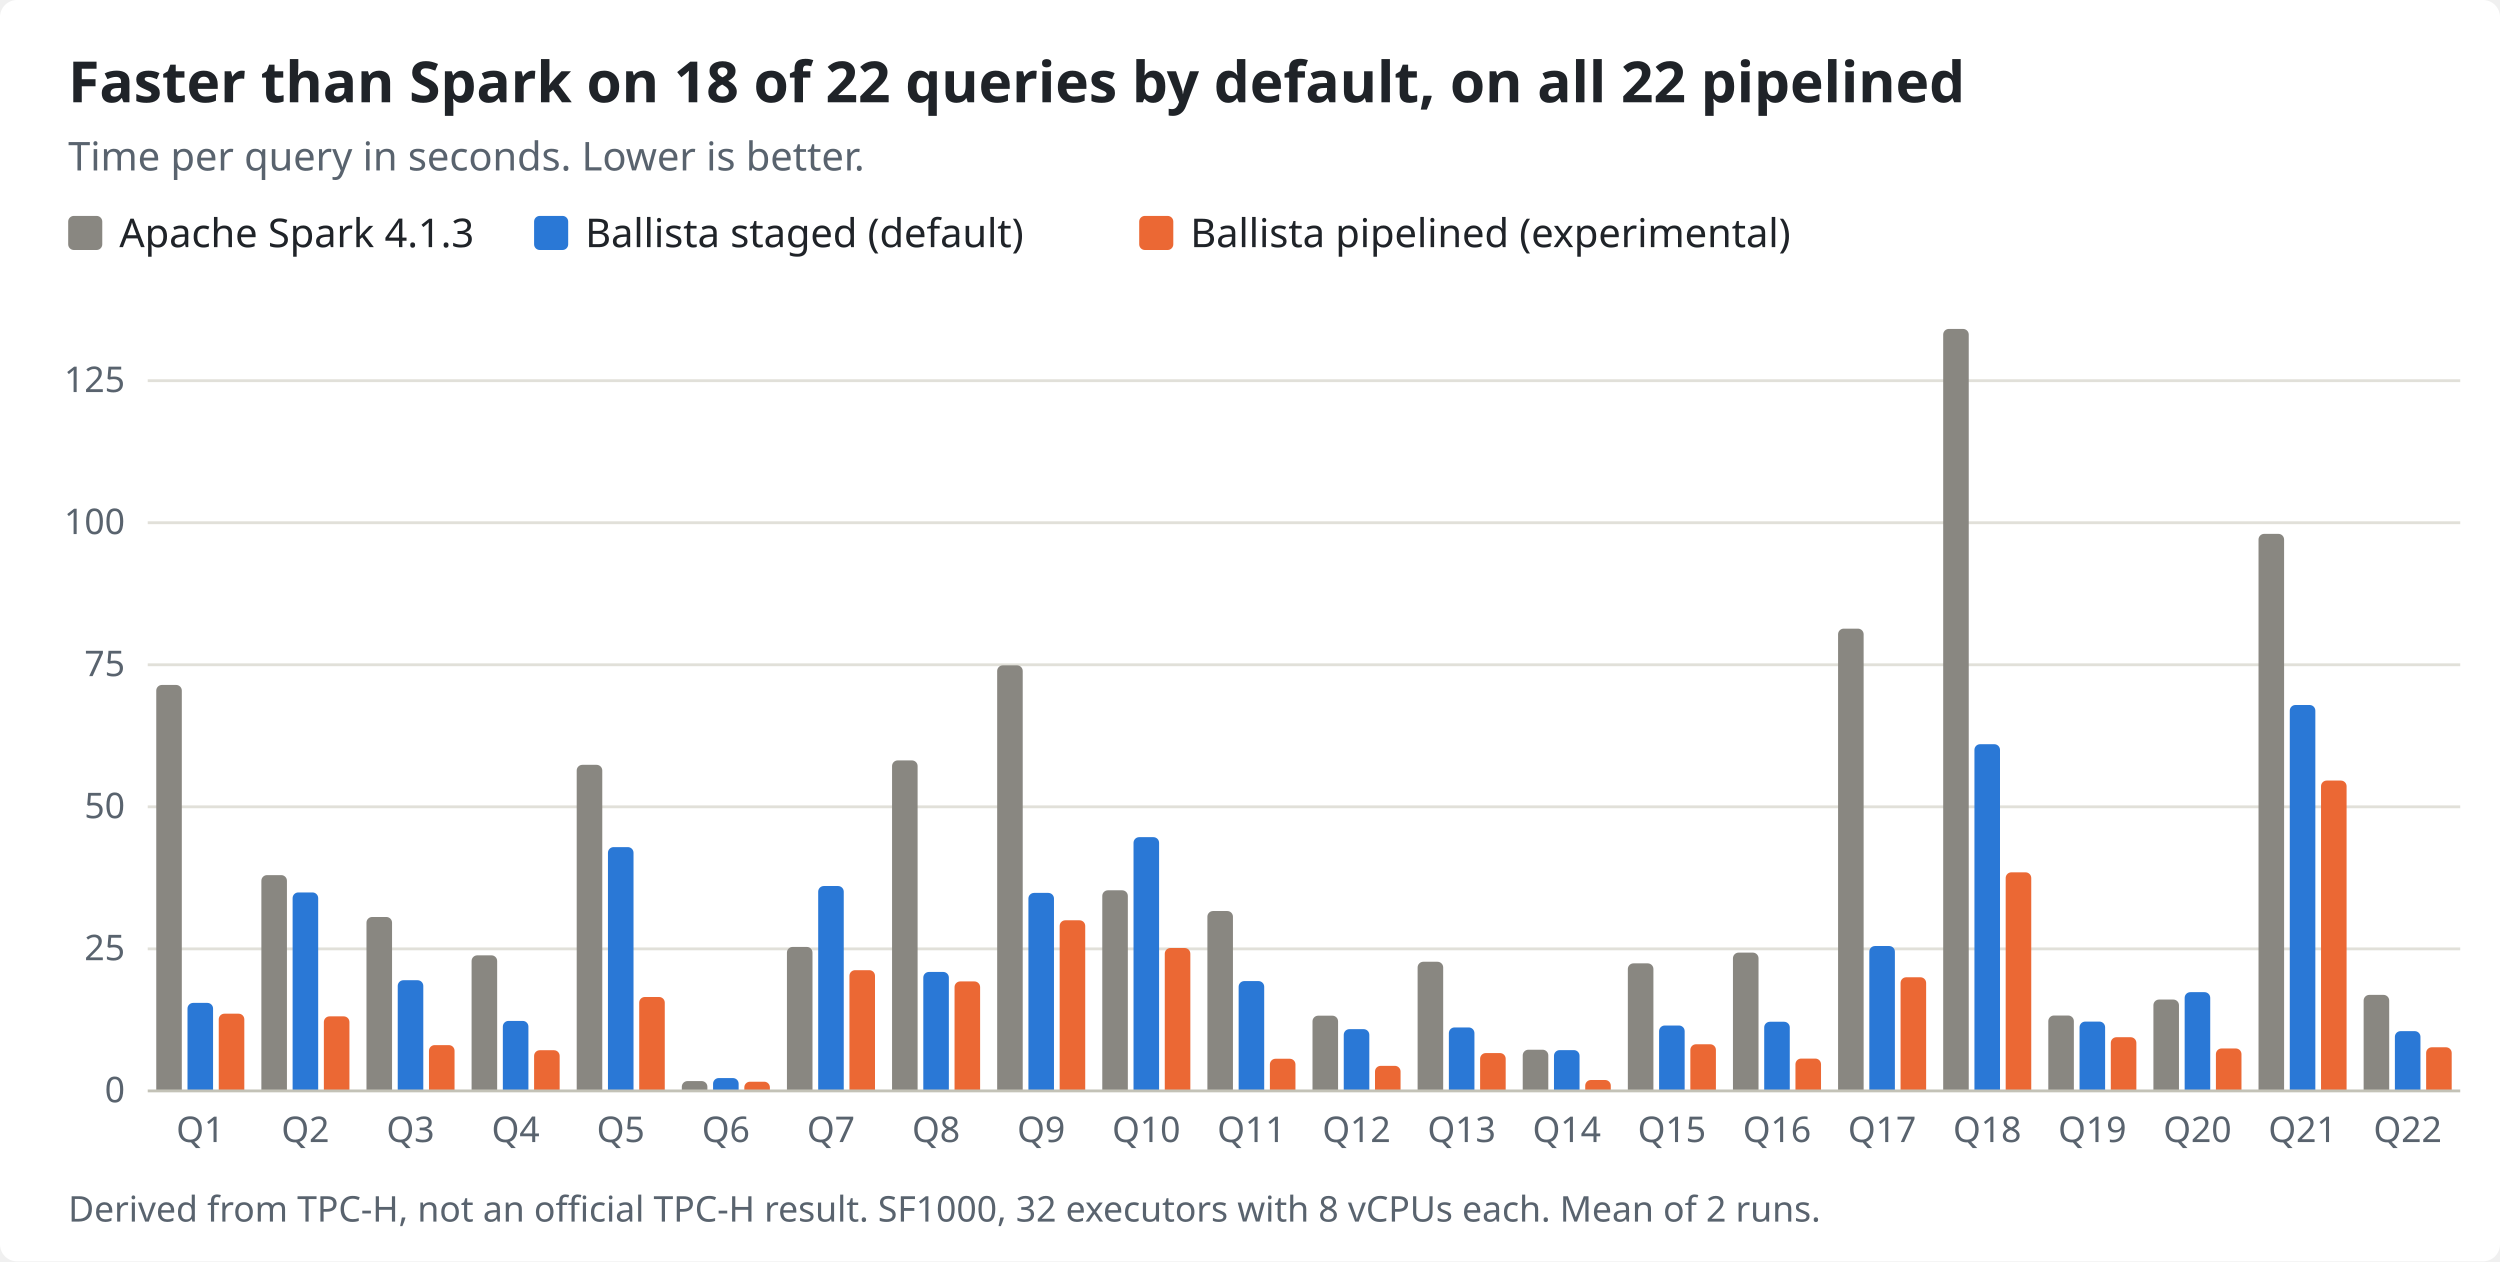
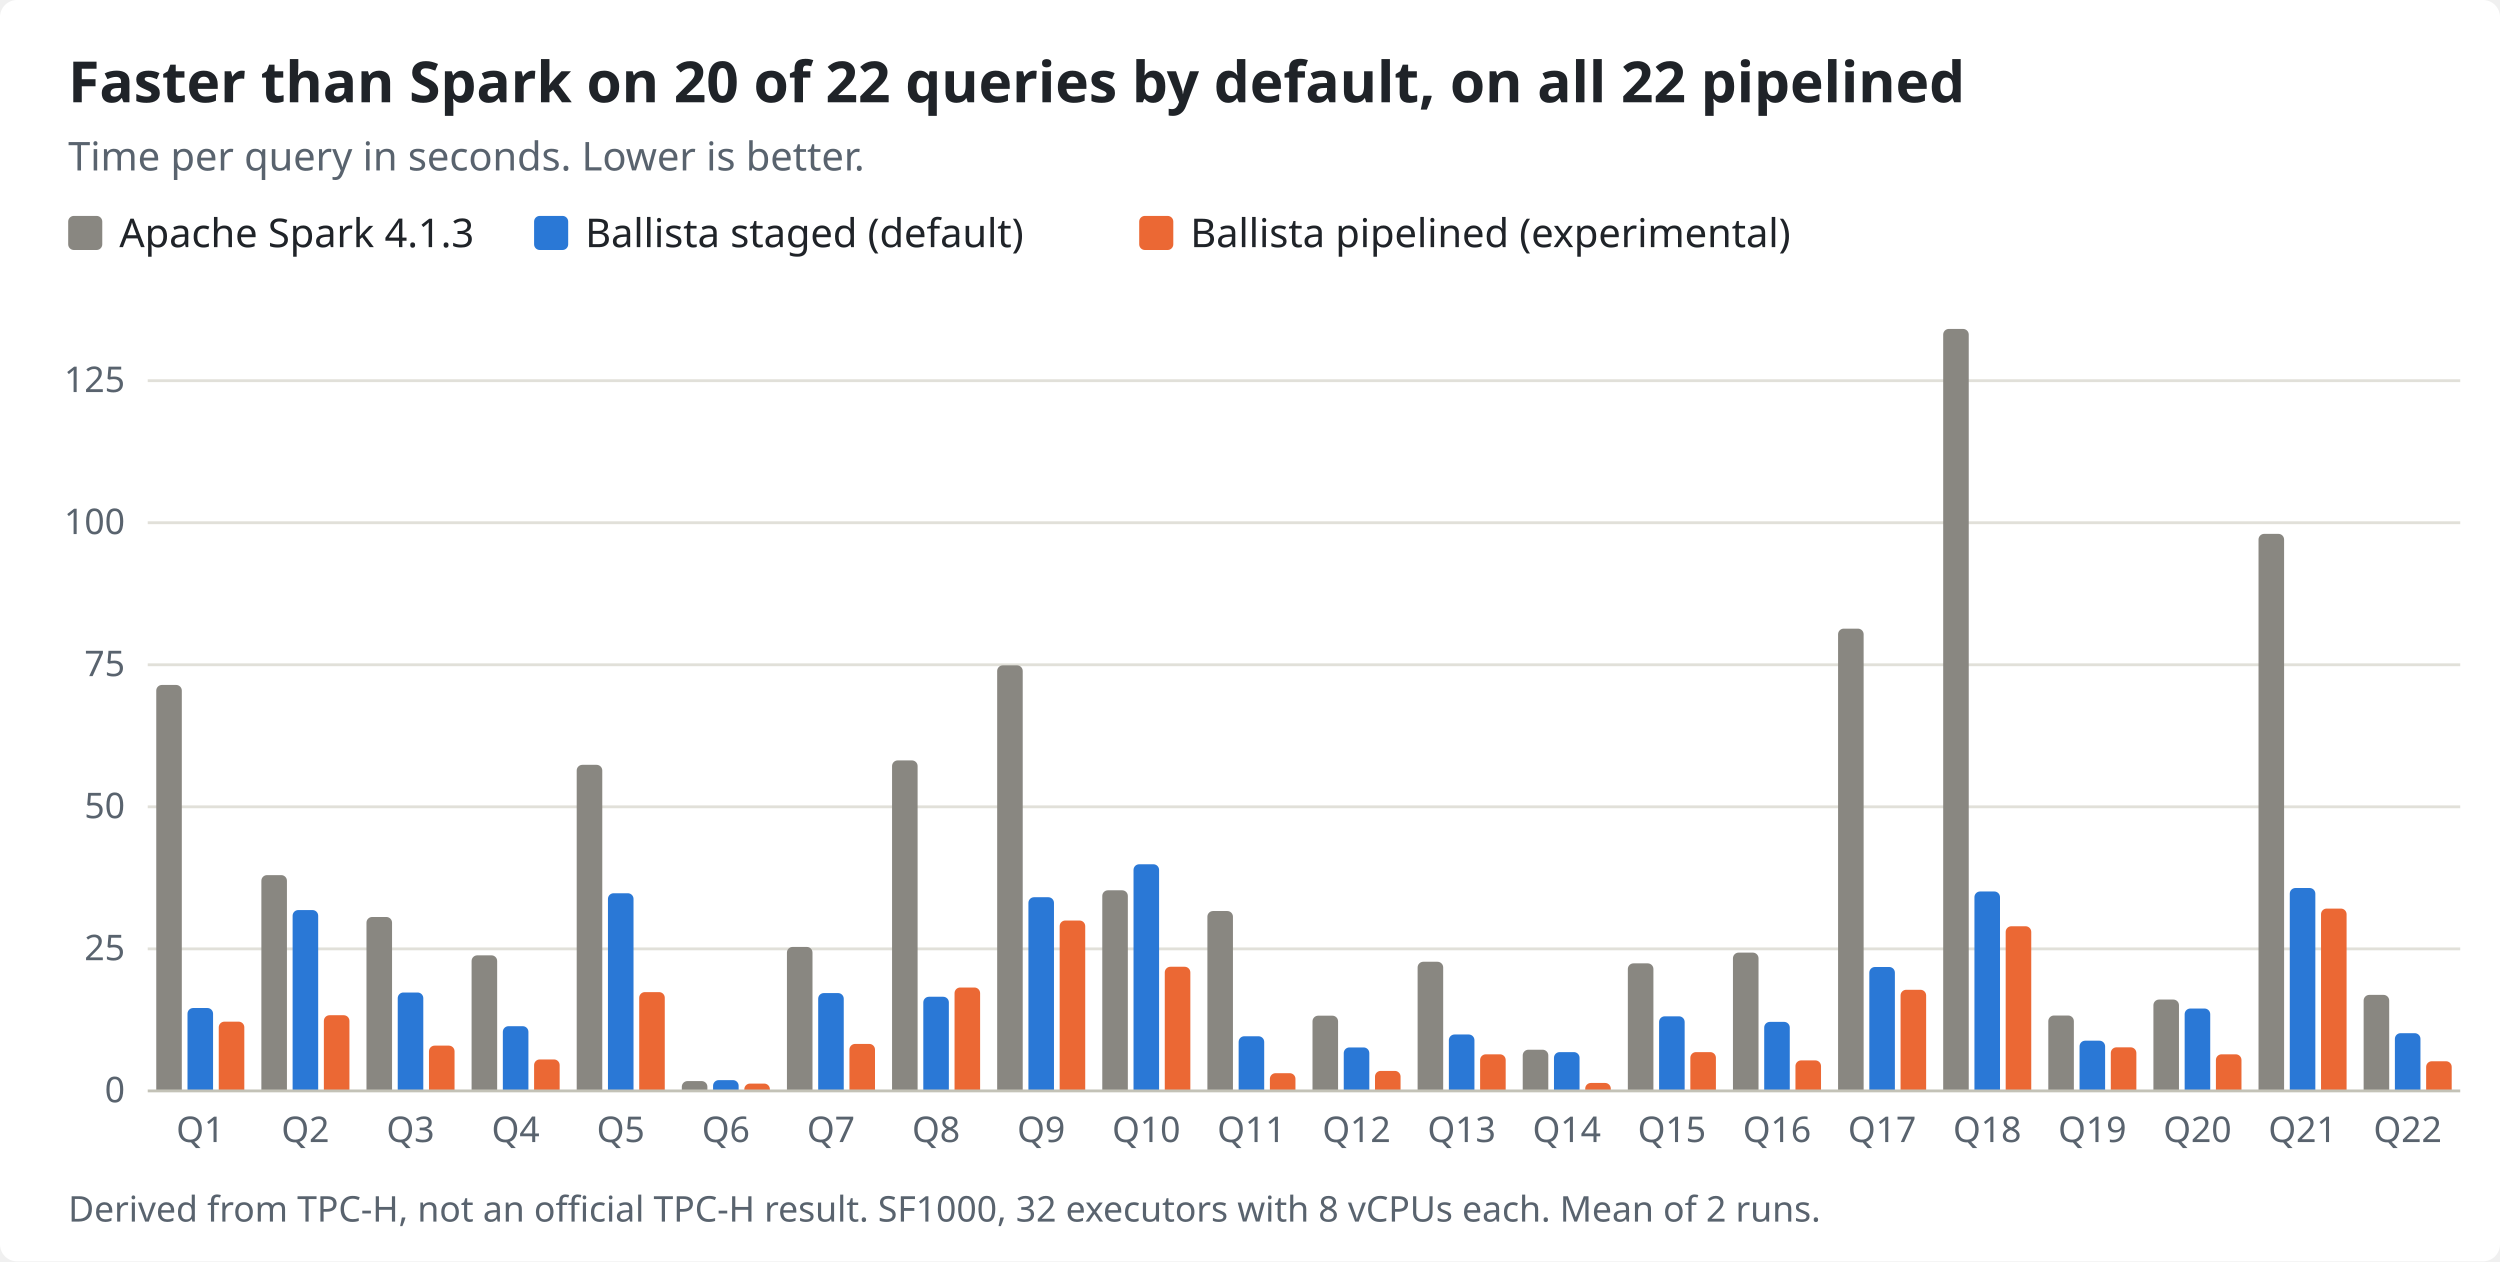
- <svg xmlns="http://www.w3.org/2000/svg" viewBox="0 0 880 444" width="880" height="444" role="img" aria-label="Column chart of time per query, comparing Apache Spark 4.1.3, Ballista staged (default) and Ballista pipelined (experimental). Faster than Spark on 18 of 22 queries by default, on all 22 pipelined. The numbers are in the table in the benchmarking guide.">
+ <svg xmlns="http://www.w3.org/2000/svg" viewBox="0 0 880 444" width="880" height="444" role="img" aria-label="Column chart of time per query, comparing Apache Spark 4.1.3, Ballista staged (default) and Ballista pipelined (experimental). Faster than Spark on 20 of 22 queries by default, on all 22 pipelined. The numbers are in the table in the benchmarking guide.">
  <style>
    text { font-family: -apple-system, BlinkMacSystemFont, "Segoe UI", "Noto Sans", Helvetica, Arial, sans-serif; fill: #1f2328; }
    .bg { fill: #ffffff; }
    .title { font-size: 20px; font-weight: 600; }
    .sub { font-size: 14px; fill: #59636e; }
    .legend { font-size: 14px; }
    .tick { font-size: 12.5px; fill: #59636e; }
    .note { font-size: 12.5px; fill: #59636e; }
    .grid { stroke: #e1e0d9; stroke-width: 1; }
    .axis { stroke: #c3c2b7; stroke-width: 1; }
    .spark { fill: #898781; }
    .staged { fill: #2a78d6; }
    .pipelined { fill: #eb6834; }
    @media (prefers-color-scheme: dark) {
      text { fill: #e6edf3; }
      .bg { fill: #0d1117; }
      .sub, .note, .tick { fill: #9198a1; }
      .grid { stroke: #21262d; }
      .axis { stroke: #3d444d; }
      .staged { fill: #3987e5; }
      .pipelined { fill: #d95926; }
    }
  </style>
  <defs>
    <clipPath id="above-baseline">
      <rect x="0" y="0" width="880" height="384" />
    </clipPath>
  </defs>
  <rect class="bg" width="880" height="444" rx="6" />
-   <text class="title" x="24" y="36">Faster than Spark on 18 of 22 queries by default, on all 22 pipelined</text>
+   <text class="title" x="24" y="36">Faster than Spark on 20 of 22 queries by default, on all 22 pipelined</text>
  <text class="sub" x="24" y="60">Time per query in seconds. Lower is better.</text>
  <rect class="spark" x="24" y="76" width="12" height="12" rx="2" />
  <text class="legend" x="42" y="87">Apache Spark 4.1.3</text>
  <rect class="staged" x="188" y="76" width="12" height="12" rx="2" />
  <text class="legend" x="206" y="87">Ballista staged (default)</text>
  <rect class="pipelined" x="401" y="76" width="12" height="12" rx="2" />
  <text class="legend" x="419" y="87">Ballista pipelined (experimental)</text>
  <line class="grid" x1="52" y1="334" x2="866" y2="334" />
  <line class="grid" x1="52" y1="284" x2="866" y2="284" />
  <line class="grid" x1="52" y1="234" x2="866" y2="234" />
  <line class="grid" x1="52" y1="184" x2="866" y2="184" />
  <line class="grid" x1="52" y1="134" x2="866" y2="134" />
  <g class="spark" clip-path="url(#above-baseline)">
    <rect x="55" y="241.1" width="9" height="145.9" rx="2" />
    <rect x="92" y="308.04" width="9" height="78.96" rx="2" />
    <rect x="129" y="322.78" width="9" height="64.22" rx="2" />
    <rect x="166" y="336.28" width="9" height="50.72" rx="2" />
    <rect x="203" y="269.22" width="9" height="117.78" rx="2" />
    <rect x="240" y="380.54" width="9" height="6.46" rx="2" />
    <rect x="277" y="333.32" width="9" height="53.68" rx="2" />
    <rect x="314" y="267.66" width="9" height="119.34" rx="2" />
    <rect x="351" y="234.2" width="9" height="152.8" rx="2" />
    <rect x="388" y="313.38" width="9" height="73.62" rx="2" />
    <rect x="425" y="320.68" width="9" height="66.32" rx="2" />
    <rect x="462" y="357.52" width="9" height="29.48" rx="2" />
    <rect x="499" y="338.54" width="9" height="48.46" rx="2" />
    <rect x="536" y="369.5" width="9" height="17.5" rx="2" />
    <rect x="573" y="339.1" width="9" height="47.9" rx="2" />
    <rect x="610" y="335.32" width="9" height="51.68" rx="2" />
    <rect x="647" y="221.28" width="9" height="165.72" rx="2" />
    <rect x="684" y="115.78" width="9" height="271.22" rx="2" />
    <rect x="721" y="357.46" width="9" height="29.54" rx="2" />
    <rect x="758" y="351.84" width="9" height="35.16" rx="2" />
    <rect x="795" y="187.92" width="9" height="199.08" rx="2" />
    <rect x="832" y="350.2" width="9" height="36.8" rx="2" />
  </g>
  <g class="staged" clip-path="url(#above-baseline)">
-     <rect x="66" y="353.02" width="9" height="33.98" rx="2" />
-     <rect x="103" y="314.14" width="9" height="72.86" rx="2" />
-     <rect x="140" y="345.04" width="9" height="41.96" rx="2" />
-     <rect x="177" y="359.36" width="9" height="27.64" rx="2" />
-     <rect x="214" y="298.18" width="9" height="88.82" rx="2" />
-     <rect x="251" y="379.48" width="9" height="7.52" rx="2" />
-     <rect x="288" y="311.88" width="9" height="75.12" rx="2" />
-     <rect x="325" y="342.12" width="9" height="44.88" rx="2" />
-     <rect x="362" y="314.3" width="9" height="72.7" rx="2" />
-     <rect x="399" y="294.68" width="9" height="92.32" rx="2" />
-     <rect x="436" y="345.34" width="9" height="41.66" rx="2" />
-     <rect x="473" y="362.26" width="9" height="24.74" rx="2" />
-     <rect x="510" y="361.66" width="9" height="25.34" rx="2" />
-     <rect x="547" y="369.64" width="9" height="17.36" rx="2" />
-     <rect x="584" y="360.98" width="9" height="26.02" rx="2" />
-     <rect x="621" y="359.66" width="9" height="27.34" rx="2" />
-     <rect x="658" y="333" width="9" height="54" rx="2" />
-     <rect x="695" y="261.96" width="9" height="125.04" rx="2" />
-     <rect x="732" y="359.6" width="9" height="27.4" rx="2" />
-     <rect x="769" y="349.24" width="9" height="37.76" rx="2" />
-     <rect x="806" y="248.16" width="9" height="138.84" rx="2" />
-     <rect x="843" y="362.96" width="9" height="24.04" rx="2" />
+     <rect x="66" y="354.82" width="9" height="32.18" rx="2" />
+     <rect x="103" y="320.34" width="9" height="66.66" rx="2" />
+     <rect x="140" y="349.36" width="9" height="37.64" rx="2" />
+     <rect x="177" y="361.22" width="9" height="25.78" rx="2" />
+     <rect x="214" y="314.42" width="9" height="72.58" rx="2" />
+     <rect x="251" y="380.2" width="9" height="6.8" rx="2" />
+     <rect x="288" y="349.56" width="9" height="37.44" rx="2" />
+     <rect x="325" y="350.86" width="9" height="36.14" rx="2" />
+     <rect x="362" y="315.82" width="9" height="71.18" rx="2" />
+     <rect x="399" y="304.22" width="9" height="82.78" rx="2" />
+     <rect x="436" y="364.76" width="9" height="22.24" rx="2" />
+     <rect x="473" y="368.7" width="9" height="18.3" rx="2" />
+     <rect x="510" y="364.14" width="9" height="22.86" rx="2" />
+     <rect x="547" y="370.34" width="9" height="16.66" rx="2" />
+     <rect x="584" y="357.74" width="9" height="29.26" rx="2" />
+     <rect x="621" y="359.7" width="9" height="27.3" rx="2" />
+     <rect x="658" y="340.38" width="9" height="46.62" rx="2" />
+     <rect x="695" y="313.8" width="9" height="73.2" rx="2" />
+     <rect x="732" y="366.32" width="9" height="20.68" rx="2" />
+     <rect x="769" y="355" width="9" height="32" rx="2" />
+     <rect x="806" y="312.58" width="9" height="74.42" rx="2" />
+     <rect x="843" y="363.68" width="9" height="23.32" rx="2" />
  </g>
  <g class="pipelined" clip-path="url(#above-baseline)">
-     <rect x="77" y="356.82" width="9" height="30.18" rx="2" />
-     <rect x="114" y="357.76" width="9" height="29.24" rx="2" />
-     <rect x="151" y="367.88" width="9" height="19.12" rx="2" />
-     <rect x="188" y="369.68" width="9" height="17.32" rx="2" />
-     <rect x="225" y="350.94" width="9" height="36.06" rx="2" />
-     <rect x="262" y="380.76" width="9" height="6.24" rx="2" />
-     <rect x="299" y="341.5" width="9" height="45.5" rx="2" />
-     <rect x="336" y="345.46" width="9" height="41.54" rx="2" />
-     <rect x="373" y="323.94" width="9" height="63.06" rx="2" />
-     <rect x="410" y="333.7" width="9" height="53.3" rx="2" />
-     <rect x="447" y="372.68" width="9" height="14.32" rx="2" />
-     <rect x="484" y="375.18" width="9" height="11.82" rx="2" />
-     <rect x="521" y="370.68" width="9" height="16.32" rx="2" />
-     <rect x="558" y="380.16" width="9" height="6.84" rx="2" />
-     <rect x="595" y="367.58" width="9" height="19.42" rx="2" />
-     <rect x="632" y="372.62" width="9" height="14.38" rx="2" />
-     <rect x="669" y="344" width="9" height="43" rx="2" />
-     <rect x="706" y="307.06" width="9" height="79.94" rx="2" />
-     <rect x="743" y="365.1" width="9" height="21.9" rx="2" />
-     <rect x="780" y="369.06" width="9" height="17.94" rx="2" />
-     <rect x="817" y="274.76" width="9" height="112.24" rx="2" />
-     <rect x="854" y="368.64" width="9" height="18.36" rx="2" />
+     <rect x="77" y="359.62" width="9" height="27.38" rx="2" />
+     <rect x="114" y="357.36" width="9" height="29.64" rx="2" />
+     <rect x="151" y="368.06" width="9" height="18.94" rx="2" />
+     <rect x="188" y="372.92" width="9" height="14.08" rx="2" />
+     <rect x="225" y="349.22" width="9" height="37.78" rx="2" />
+     <rect x="262" y="381.42" width="9" height="5.58" rx="2" />
+     <rect x="299" y="367.46" width="9" height="19.54" rx="2" />
+     <rect x="336" y="347.6" width="9" height="39.4" rx="2" />
+     <rect x="373" y="324.02" width="9" height="62.98" rx="2" />
+     <rect x="410" y="340.3" width="9" height="46.7" rx="2" />
+     <rect x="447" y="377.76" width="9" height="9.24" rx="2" />
+     <rect x="484" y="376.96" width="9" height="10.04" rx="2" />
+     <rect x="521" y="371.12" width="9" height="15.88" rx="2" />
+     <rect x="558" y="381.2" width="9" height="5.8" rx="2" />
+     <rect x="595" y="370.34" width="9" height="16.66" rx="2" />
+     <rect x="632" y="373.26" width="9" height="13.74" rx="2" />
+     <rect x="669" y="348.4" width="9" height="38.6" rx="2" />
+     <rect x="706" y="326.04" width="9" height="60.96" rx="2" />
+     <rect x="743" y="368.66" width="9" height="18.34" rx="2" />
+     <rect x="780" y="371.12" width="9" height="15.88" rx="2" />
+     <rect x="817" y="319.82" width="9" height="67.18" rx="2" />
+     <rect x="854" y="373.56" width="9" height="13.44" rx="2" />
  </g>
  <line class="axis" x1="52" y1="384" x2="866" y2="384" />
  <g class="tick" text-anchor="end">
    <text class="tick" x="44" y="388">0</text>
    <text class="tick" x="44" y="338">25</text>
    <text class="tick" x="44" y="288">50</text>
    <text class="tick" x="44" y="238">75</text>
    <text class="tick" x="44" y="188">100</text>
    <text class="tick" x="44" y="138">125</text>
  </g>
  <g text-anchor="middle">
    <text class="tick" x="70.5" y="402">Q1</text>
    <text class="tick" x="107.5" y="402">Q2</text>
    <text class="tick" x="144.5" y="402">Q3</text>
    <text class="tick" x="181.5" y="402">Q4</text>
    <text class="tick" x="218.5" y="402">Q5</text>
    <text class="tick" x="255.5" y="402">Q6</text>
    <text class="tick" x="292.5" y="402">Q7</text>
    <text class="tick" x="329.5" y="402">Q8</text>
    <text class="tick" x="366.5" y="402">Q9</text>
    <text class="tick" x="403.5" y="402">Q10</text>
    <text class="tick" x="440.5" y="402">Q11</text>
    <text class="tick" x="477.5" y="402">Q12</text>
    <text class="tick" x="514.5" y="402">Q13</text>
    <text class="tick" x="551.5" y="402">Q14</text>
    <text class="tick" x="588.5" y="402">Q15</text>
    <text class="tick" x="625.5" y="402">Q16</text>
    <text class="tick" x="662.5" y="402">Q17</text>
    <text class="tick" x="699.5" y="402">Q18</text>
    <text class="tick" x="736.5" y="402">Q19</text>
    <text class="tick" x="773.5" y="402">Q20</text>
    <text class="tick" x="810.5" y="402">Q21</text>
    <text class="tick" x="847.5" y="402">Q22</text>
  </g>
  <text class="note" x="24" y="430">Derived from TPC-H, not an official TPC-H result. SF1000, 32 executors with 8 vCPUs each. Mean of 2 runs.</text>
</svg>
